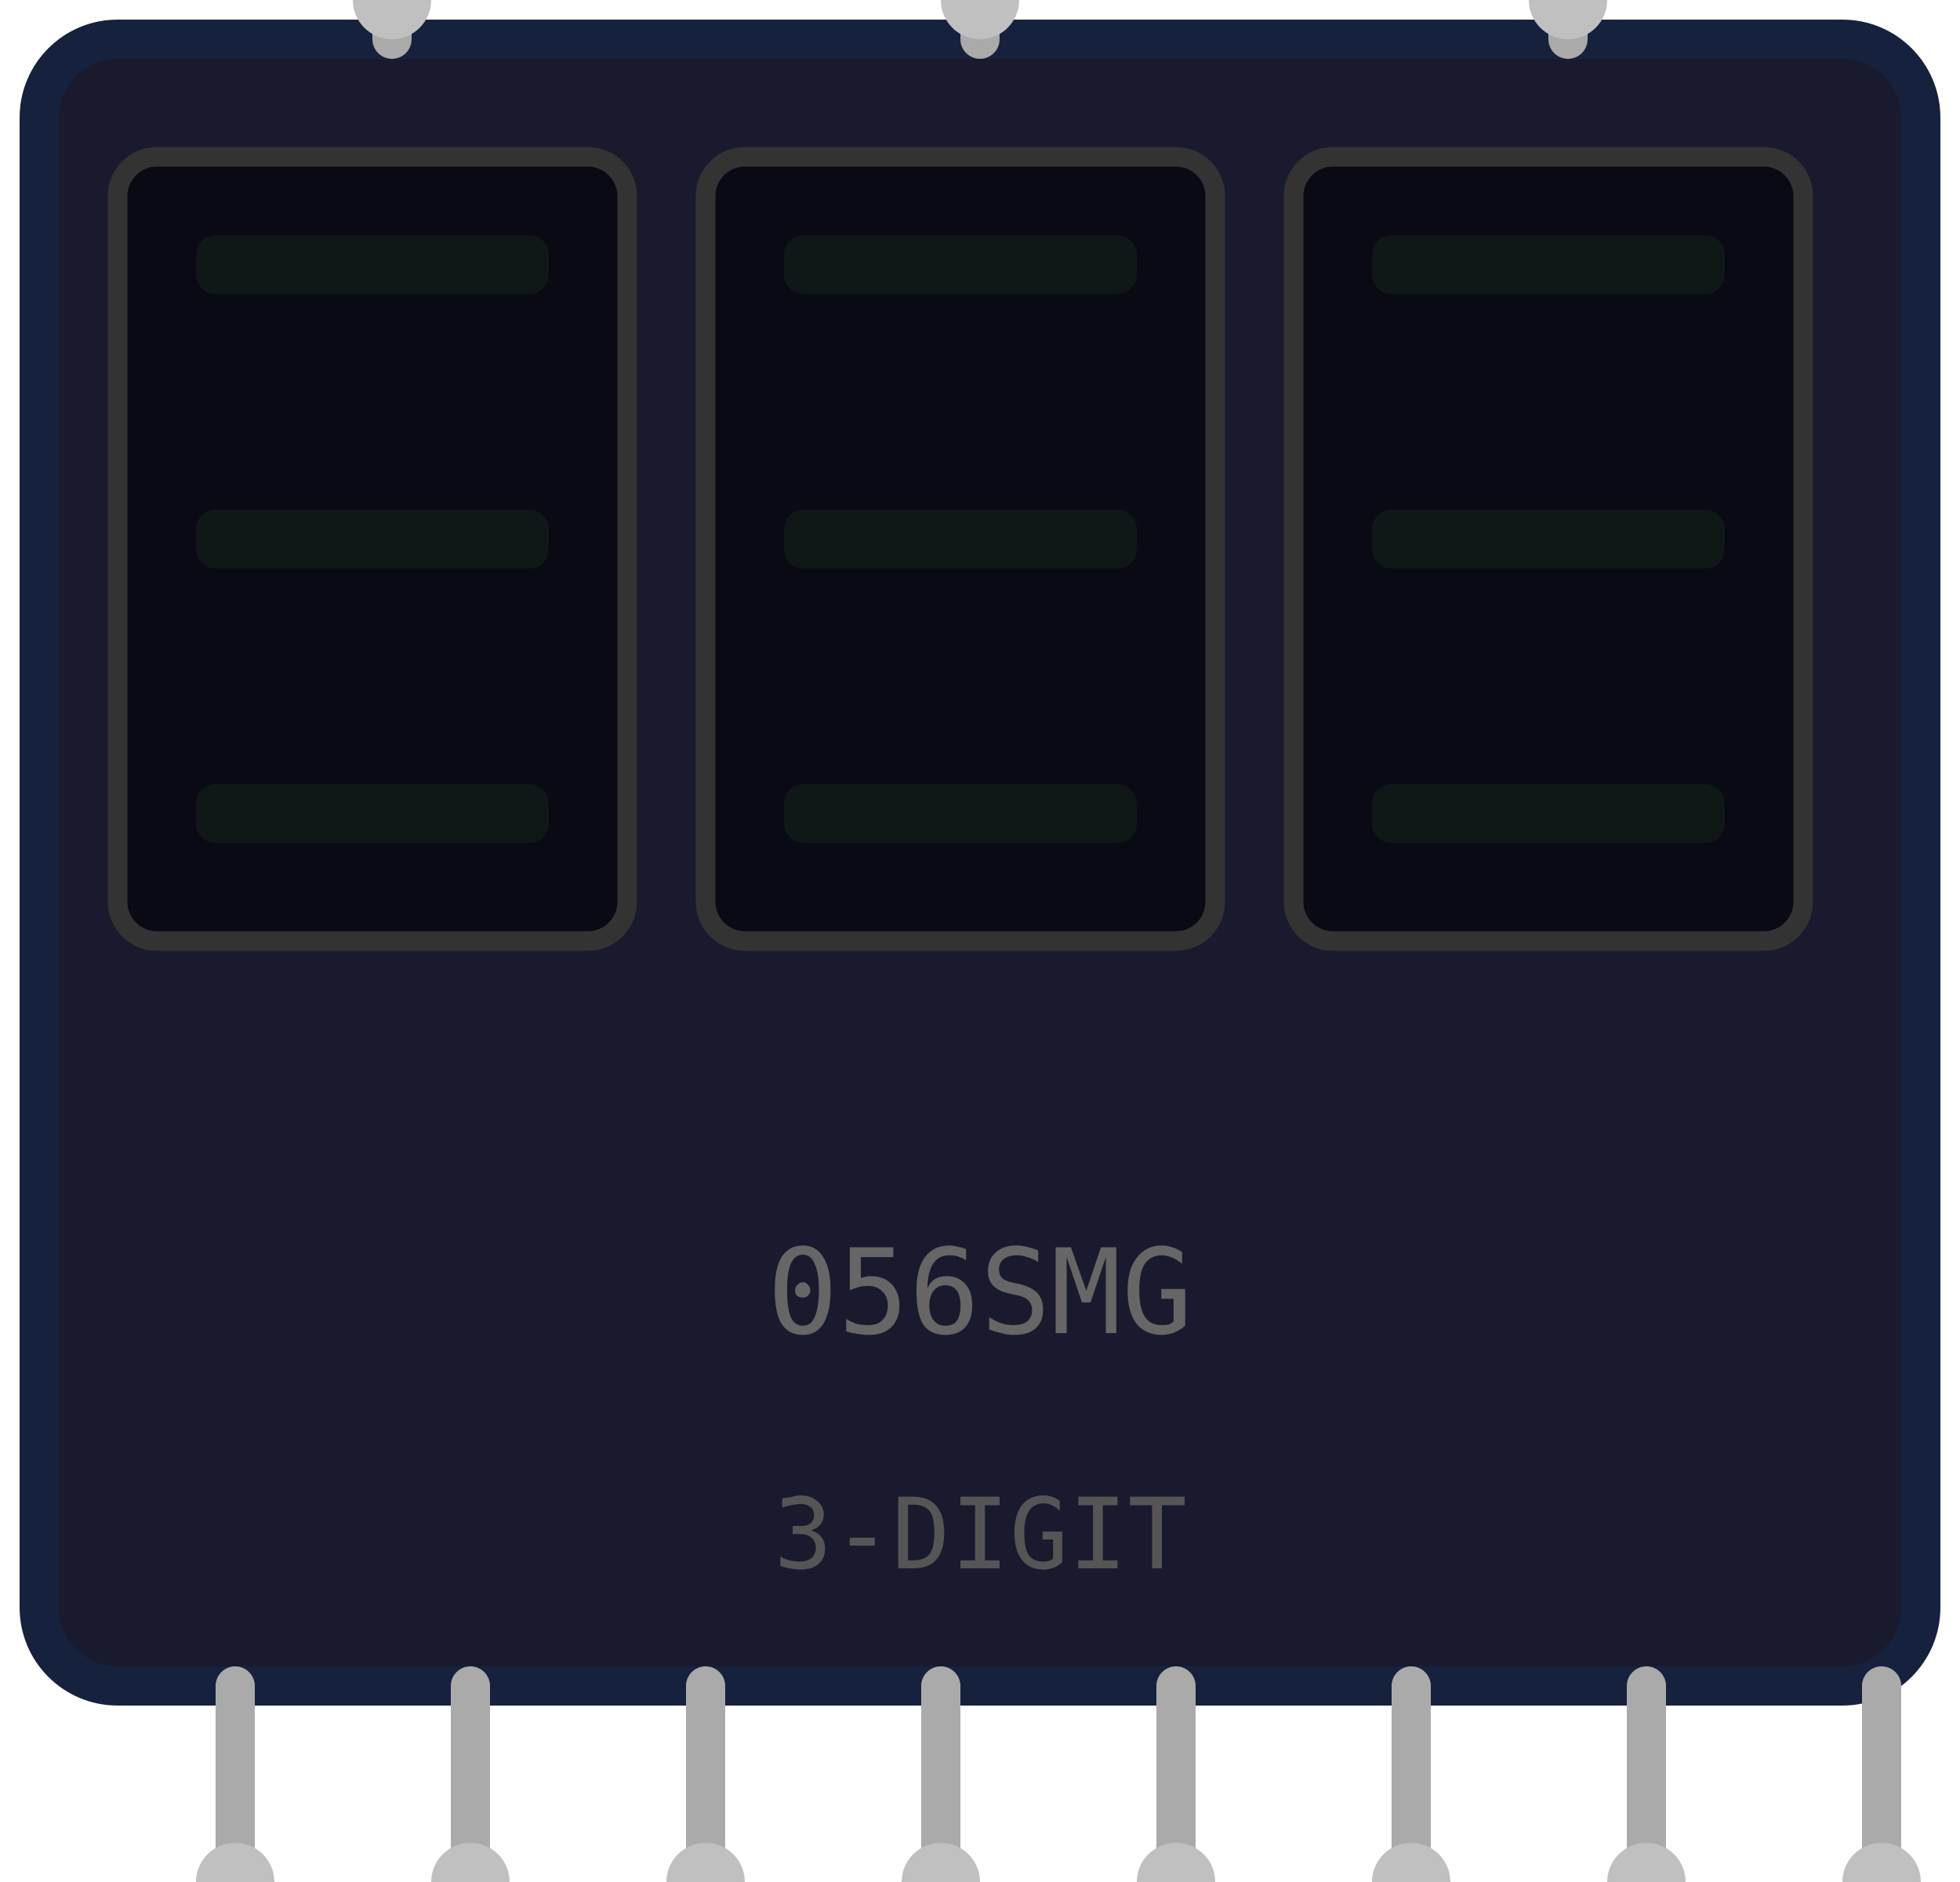
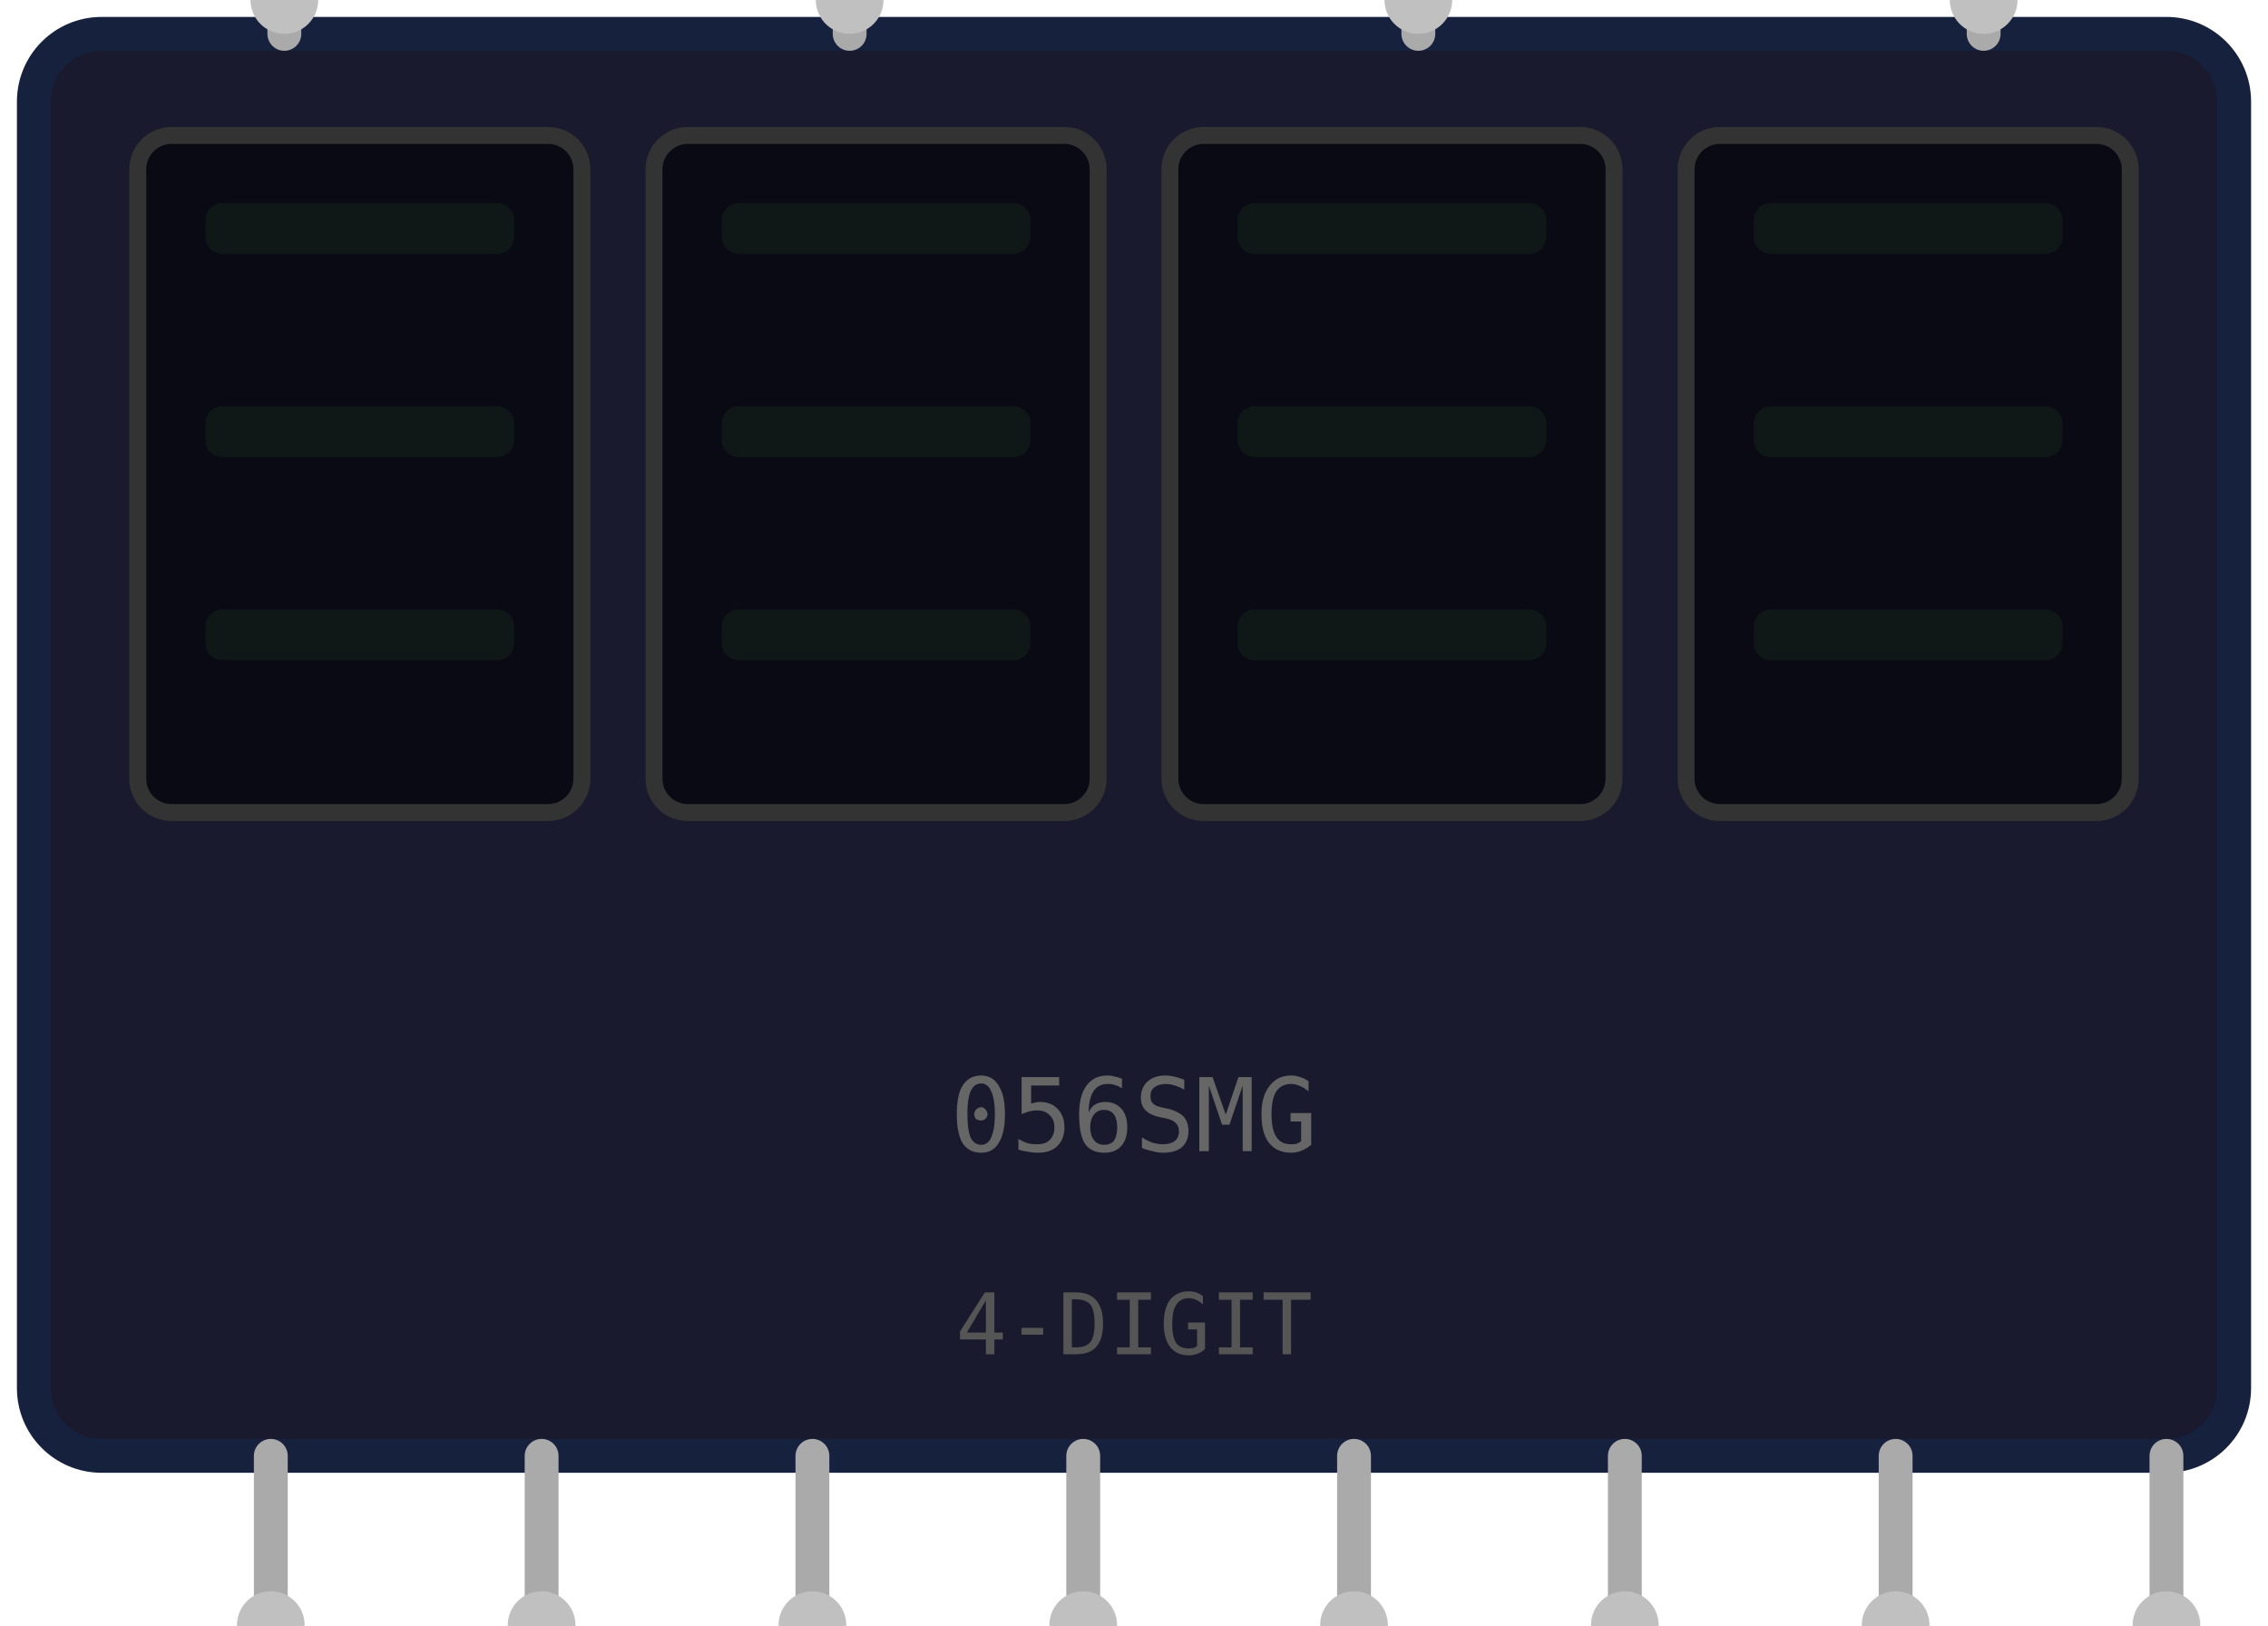
- <svg xmlns="http://www.w3.org/2000/svg" viewBox="0 0 50 48" width="50" height="48">
-   <rect x="1" y="1" width="48" height="42" rx="2" fill="#1a1a2e" stroke="#16213e" stroke-width="1" />
+ <svg xmlns="http://www.w3.org/2000/svg" viewBox="0 0 67 48" width="67" height="48">
+   <rect x="1" y="1" width="65" height="42" rx="2" fill="#1a1a2e" stroke="#16213e" stroke-width="1" />
  <g fill="#0a0a15" stroke="#333" stroke-width="0.5">
-     <rect x="3" y="4" width="13" height="20" rx="1" />
-     <rect x="18" y="4" width="13" height="20" rx="1" />
-     <rect x="33" y="4" width="13" height="20" rx="1" />
+     <rect x="4.07" y="4" width="13.12" height="20" rx="1" />
+     <rect x="19.32" y="4" width="13.12" height="20" rx="1" />
+     <rect x="34.56" y="4" width="13.12" height="20" rx="1" />
+     <rect x="49.81" y="4" width="13.12" height="20" rx="1" />
  </g>
  <g fill="#1a3a1a" opacity="0.3">
-     <rect x="5" y="6" width="9" height="1.5" rx="0.5" />
-     <rect x="5" y="13" width="9" height="1.5" rx="0.5" />
-     <rect x="5" y="20" width="9" height="1.5" rx="0.5" />
-     <rect x="20" y="6" width="9" height="1.5" rx="0.5" />
-     <rect x="20" y="13" width="9" height="1.5" rx="0.5" />
-     <rect x="20" y="20" width="9" height="1.5" rx="0.5" />
-     <rect x="35" y="6" width="9" height="1.5" rx="0.5" />
-     <rect x="35" y="13" width="9" height="1.5" rx="0.5" />
-     <rect x="35" y="20" width="9" height="1.5" rx="0.5" />
+     <rect x="6.07" y="6" width="9.12" height="1.5" rx="0.5" />
+     <rect x="6.07" y="12" width="9.12" height="1.5" rx="0.5" />
+     <rect x="6.07" y="18" width="9.12" height="1.5" rx="0.5" />
+     <rect x="21.32" y="6" width="9.12" height="1.5" rx="0.5" />
+     <rect x="21.32" y="12" width="9.12" height="1.5" rx="0.5" />
+     <rect x="21.32" y="18" width="9.12" height="1.5" rx="0.5" />
+     <rect x="36.56" y="6" width="9.12" height="1.5" rx="0.5" />
+     <rect x="36.56" y="12" width="9.12" height="1.5" rx="0.5" />
+     <rect x="36.56" y="18" width="9.12" height="1.5" rx="0.5" />
+     <rect x="51.81" y="6" width="9.12" height="1.5" rx="0.5" />
+     <rect x="51.81" y="12" width="9.12" height="1.5" rx="0.5" />
+     <rect x="51.81" y="18" width="9.12" height="1.5" rx="0.5" />
  </g>
-   <text x="25" y="34" text-anchor="middle" font-family="monospace" font-size="3" fill="#666">056SMG</text>
-   <text x="25" y="40" text-anchor="middle" font-family="monospace" font-size="2.5" fill="#555">3-DIGIT</text>
+   <text x="33.5" y="34" text-anchor="middle" font-family="monospace" font-size="3" fill="#666">056SMG</text>
+   <text x="33.5" y="40" text-anchor="middle" font-family="monospace" font-size="2.5" fill="#555">4-DIGIT</text>
  <g stroke="#aaa" stroke-width="1" stroke-linecap="round">
-     <line x1="6" y1="43" x2="6" y2="48" />
-     <line x1="12" y1="43" x2="12" y2="48" />
-     <line x1="18" y1="43" x2="18" y2="48" />
+     <line x1="8" y1="43" x2="8" y2="48" />
+     <line x1="16" y1="43" x2="16" y2="48" />
    <line x1="24" y1="43" x2="24" y2="48" />
-     <line x1="30" y1="43" x2="30" y2="48" />
-     <line x1="36" y1="43" x2="36" y2="48" />
-     <line x1="42" y1="43" x2="42" y2="48" />
+     <line x1="32" y1="43" x2="32" y2="48" />
+     <line x1="40" y1="43" x2="40" y2="48" />
    <line x1="48" y1="43" x2="48" y2="48" />
+     <line x1="56" y1="43" x2="56" y2="48" />
+     <line x1="64" y1="43" x2="64" y2="48" />
  </g>
  <g fill="#c0c0c0">
-     <circle cx="6" cy="48" r="1" />
-     <circle cx="12" cy="48" r="1" />
-     <circle cx="18" cy="48" r="1" />
+     <circle cx="8" cy="48" r="1" />
+     <circle cx="16" cy="48" r="1" />
    <circle cx="24" cy="48" r="1" />
-     <circle cx="30" cy="48" r="1" />
-     <circle cx="36" cy="48" r="1" />
-     <circle cx="42" cy="48" r="1" />
+     <circle cx="32" cy="48" r="1" />
+     <circle cx="40" cy="48" r="1" />
    <circle cx="48" cy="48" r="1" />
+     <circle cx="56" cy="48" r="1" />
+     <circle cx="64" cy="48" r="1" />
  </g>
  <g stroke="#aaa" stroke-width="1" stroke-linecap="round">
-     <line x1="10" y1="0" x2="10" y2="1" />
-     <line x1="25" y1="0" x2="25" y2="1" />
-     <line x1="40" y1="0" x2="40" y2="1" />
+     <line x1="8.4" y1="0" x2="8.4" y2="1" />
+     <line x1="25.1" y1="0" x2="25.1" y2="1" />
+     <line x1="41.9" y1="0" x2="41.9" y2="1" />
+     <line x1="58.6" y1="0" x2="58.6" y2="1" />
  </g>
  <g fill="#c0c0c0">
-     <circle cx="10" cy="0" r="1" />
-     <circle cx="25" cy="0" r="1" />
-     <circle cx="40" cy="0" r="1" />
+     <circle cx="8.4" cy="0" r="1" />
+     <circle cx="25.1" cy="0" r="1" />
+     <circle cx="41.9" cy="0" r="1" />
+     <circle cx="58.6" cy="0" r="1" />
  </g>
</svg>
